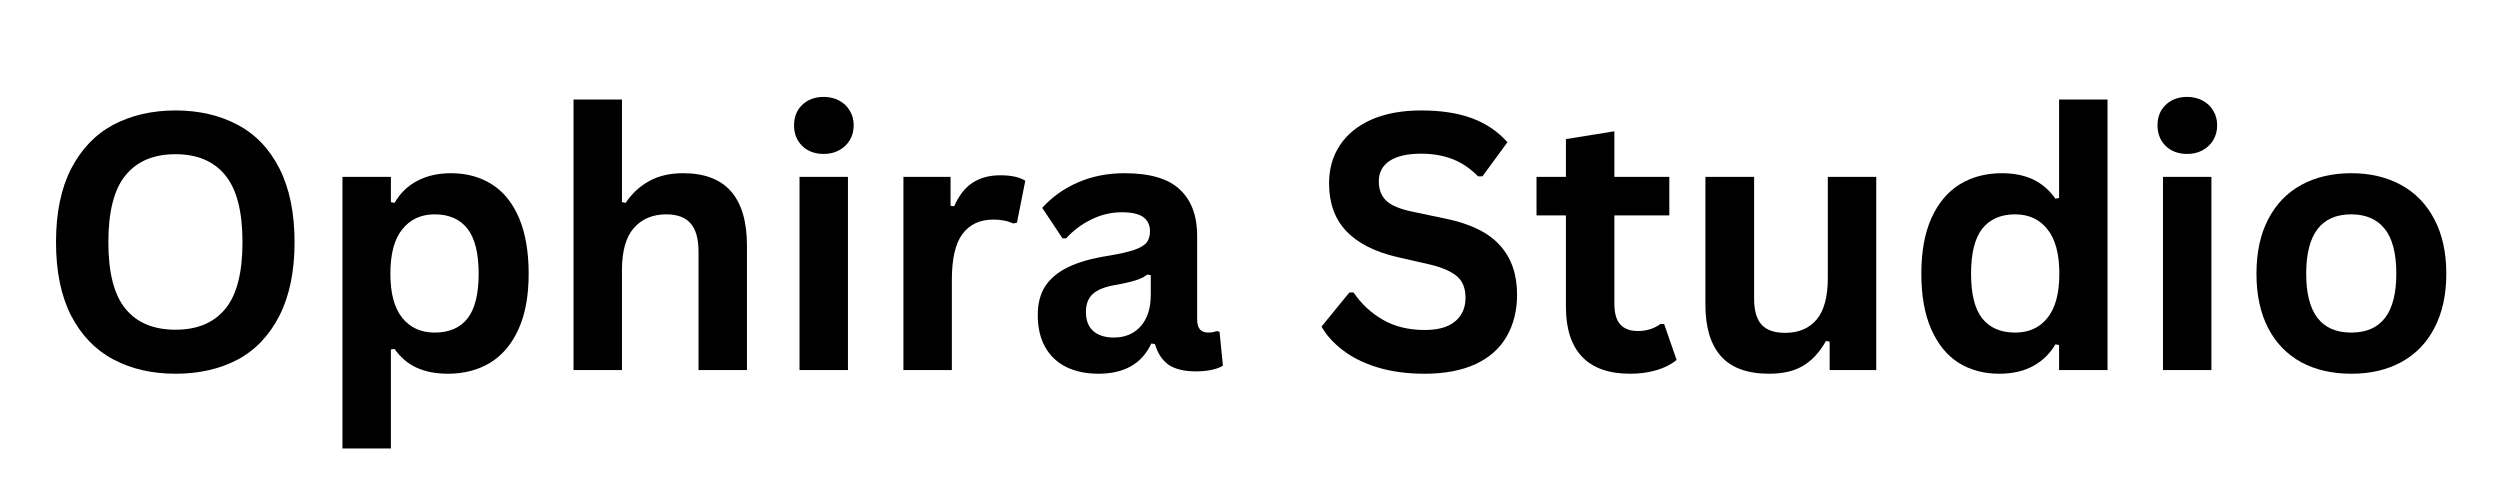
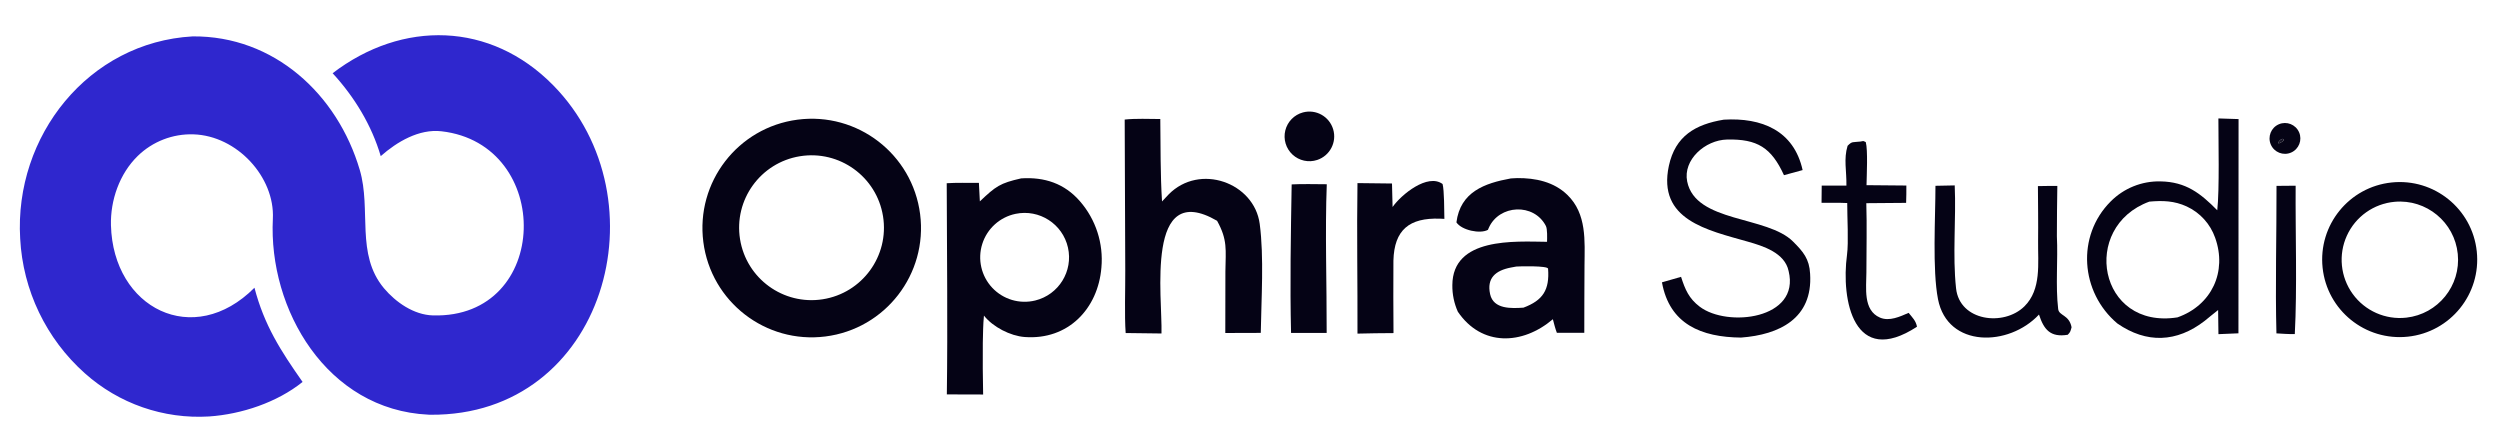
- <svg xmlns="http://www.w3.org/2000/svg" width="200" zoomAndPan="magnify" viewBox="0 0 150 30" height="40" preserveAspectRatio="xMidYMid meet" version="1.0">
-   <defs>
-     <g />
-     <clipPath id="e0abd6d1be">
-       <path d="M 2.418 0 L 147.578 0 L 147.578 29.031 L 2.418 29.031 Z M 2.418 0 " clip-rule="nonzero" />
-     </clipPath>
-     <clipPath id="c199d8355d">
-       <rect x="0" width="146" y="0" height="30" />
-     </clipPath>
-   </defs>
-   <g clip-path="url(#e0abd6d1be)">
-     <g transform="matrix(1, 0, 0, 1, 2, 0.000000000000005692)">
-       <g clip-path="url(#c199d8355d)">
-         <g fill="#000000" fill-opacity="1">
-           <g transform="translate(0.157791, 22.20488)">
-             <g>
-               <path d="M 8.375 0.219 C 6.969 0.219 5.723 -0.066 4.641 -0.641 C 3.566 -1.211 2.723 -2.086 2.109 -3.266 C 1.504 -4.453 1.203 -5.922 1.203 -7.672 C 1.203 -9.43 1.504 -10.898 2.109 -12.078 C 2.723 -13.266 3.566 -14.145 4.641 -14.719 C 5.723 -15.289 6.969 -15.578 8.375 -15.578 C 9.781 -15.578 11.02 -15.289 12.094 -14.719 C 13.164 -14.156 14.004 -13.281 14.609 -12.094 C 15.211 -10.906 15.516 -9.43 15.516 -7.672 C 15.516 -5.922 15.211 -4.453 14.609 -3.266 C 14.004 -2.078 13.164 -1.195 12.094 -0.625 C 11.02 -0.062 9.781 0.219 8.375 0.219 Z M 8.375 -2.422 C 9.676 -2.422 10.672 -2.836 11.359 -3.672 C 12.047 -4.504 12.391 -5.836 12.391 -7.672 C 12.391 -9.516 12.047 -10.852 11.359 -11.688 C 10.672 -12.531 9.676 -12.953 8.375 -12.953 C 7.062 -12.953 6.062 -12.531 5.375 -11.688 C 4.688 -10.852 4.344 -9.516 4.344 -7.672 C 4.344 -5.836 4.688 -4.504 5.375 -3.672 C 6.062 -2.836 7.062 -2.422 8.375 -2.422 Z M 8.375 -2.422 " />
-             </g>
-           </g>
-         </g>
-         <g fill="#000000" fill-opacity="1">
-           <g transform="translate(16.87617, 22.20488)">
-             <g>
-               <path d="M 1.672 4.703 L 1.672 -11.594 L 4.578 -11.594 L 4.578 -10.078 L 4.797 -10.031 C 5.141 -10.625 5.598 -11.066 6.172 -11.359 C 6.742 -11.66 7.414 -11.812 8.188 -11.812 C 9.125 -11.812 9.941 -11.586 10.641 -11.141 C 11.336 -10.703 11.879 -10.031 12.266 -9.125 C 12.648 -8.227 12.844 -7.113 12.844 -5.781 C 12.844 -4.457 12.641 -3.348 12.234 -2.453 C 11.828 -1.555 11.258 -0.883 10.531 -0.438 C 9.801 0 8.957 0.219 8 0.219 C 7.281 0.219 6.656 0.098 6.125 -0.141 C 5.602 -0.379 5.16 -0.754 4.797 -1.266 L 4.578 -1.234 L 4.578 4.703 Z M 7.203 -2.25 C 8.066 -2.25 8.723 -2.531 9.172 -3.094 C 9.617 -3.664 9.844 -4.562 9.844 -5.781 C 9.844 -7.008 9.617 -7.91 9.172 -8.484 C 8.723 -9.055 8.066 -9.344 7.203 -9.344 C 6.391 -9.344 5.742 -9.047 5.266 -8.453 C 4.785 -7.867 4.547 -6.977 4.547 -5.781 C 4.547 -4.602 4.785 -3.719 5.266 -3.125 C 5.742 -2.539 6.391 -2.25 7.203 -2.25 Z M 7.203 -2.25 " />
-             </g>
-           </g>
-         </g>
-         <g fill="#000000" fill-opacity="1">
-           <g transform="translate(30.73994, 22.20488)">
-             <g>
-               <path d="M 1.672 0 L 1.672 -16.234 L 4.578 -16.234 L 4.578 -10.078 L 4.797 -10.031 C 5.18 -10.602 5.656 -11.039 6.219 -11.344 C 6.781 -11.656 7.457 -11.812 8.25 -11.812 C 10.801 -11.812 12.078 -10.359 12.078 -7.453 L 12.078 0 L 9.172 0 L 9.172 -7.094 C 9.172 -7.883 9.008 -8.457 8.688 -8.812 C 8.375 -9.164 7.891 -9.344 7.234 -9.344 C 6.422 -9.344 5.773 -9.07 5.297 -8.531 C 4.816 -7.988 4.578 -7.145 4.578 -6 L 4.578 0 Z M 1.672 0 " />
-             </g>
-           </g>
-         </g>
-         <g fill="#000000" fill-opacity="1">
-           <g transform="translate(44.29935, 22.20488)">
-             <g>
-               <path d="M 3.125 -12.969 C 2.594 -12.969 2.16 -13.129 1.828 -13.453 C 1.504 -13.773 1.344 -14.188 1.344 -14.688 C 1.344 -15.188 1.504 -15.594 1.828 -15.906 C 2.16 -16.227 2.594 -16.391 3.125 -16.391 C 3.469 -16.391 3.773 -16.316 4.047 -16.172 C 4.328 -16.023 4.539 -15.82 4.688 -15.562 C 4.844 -15.312 4.922 -15.02 4.922 -14.688 C 4.922 -14.352 4.844 -14.055 4.688 -13.797 C 4.539 -13.547 4.328 -13.344 4.047 -13.188 C 3.773 -13.039 3.469 -12.969 3.125 -12.969 Z M 1.672 0 L 1.672 -11.594 L 4.578 -11.594 L 4.578 0 Z M 1.672 0 " />
-             </g>
-           </g>
-         </g>
-         <g fill="#000000" fill-opacity="1">
-           <g transform="translate(50.53332, 22.20488)">
-             <g>
-               <path d="M 1.672 0 L 1.672 -11.594 L 4.5 -11.594 L 4.5 -9.859 L 4.719 -9.828 C 5 -10.473 5.363 -10.941 5.812 -11.234 C 6.27 -11.535 6.828 -11.688 7.484 -11.688 C 8.141 -11.688 8.641 -11.578 8.984 -11.359 L 8.484 -8.844 L 8.266 -8.797 C 8.078 -8.879 7.895 -8.938 7.719 -8.969 C 7.539 -9.008 7.328 -9.031 7.078 -9.031 C 6.266 -9.031 5.645 -8.742 5.219 -8.172 C 4.789 -7.598 4.578 -6.68 4.578 -5.422 L 4.578 0 Z M 1.672 0 " />
-             </g>
-           </g>
-         </g>
-         <g fill="#000000" fill-opacity="1">
-           <g transform="translate(59.39081, 22.20488)">
-             <g>
-               <path d="M 4.516 0.219 C 3.773 0.219 3.129 0.082 2.578 -0.188 C 2.035 -0.457 1.613 -0.859 1.312 -1.391 C 1.02 -1.922 0.875 -2.555 0.875 -3.297 C 0.875 -3.984 1.02 -4.555 1.312 -5.016 C 1.613 -5.484 2.07 -5.867 2.688 -6.172 C 3.301 -6.473 4.109 -6.703 5.109 -6.859 C 5.797 -6.973 6.32 -7.094 6.688 -7.219 C 7.051 -7.352 7.297 -7.504 7.422 -7.672 C 7.547 -7.848 7.609 -8.066 7.609 -8.328 C 7.609 -8.691 7.477 -8.973 7.219 -9.172 C 6.957 -9.367 6.523 -9.469 5.922 -9.469 C 5.273 -9.469 4.66 -9.32 4.078 -9.031 C 3.504 -8.75 3.004 -8.375 2.578 -7.906 L 2.359 -7.906 L 1.141 -9.734 C 1.734 -10.391 2.453 -10.898 3.297 -11.266 C 4.141 -11.629 5.066 -11.812 6.078 -11.812 C 7.609 -11.812 8.719 -11.484 9.406 -10.828 C 10.094 -10.18 10.438 -9.258 10.438 -8.062 L 10.438 -3.031 C 10.438 -2.508 10.66 -2.25 11.109 -2.25 C 11.285 -2.25 11.457 -2.281 11.625 -2.344 L 11.781 -2.297 L 11.984 -0.266 C 11.828 -0.16 11.602 -0.078 11.312 -0.016 C 11.031 0.047 10.719 0.078 10.375 0.078 C 9.676 0.078 9.129 -0.051 8.734 -0.312 C 8.348 -0.582 8.07 -1 7.906 -1.562 L 7.688 -1.594 C 7.125 -0.383 6.066 0.219 4.516 0.219 Z M 5.438 -1.953 C 6.113 -1.953 6.648 -2.176 7.047 -2.625 C 7.453 -3.082 7.656 -3.711 7.656 -4.516 L 7.656 -5.688 L 7.453 -5.734 C 7.285 -5.598 7.055 -5.484 6.766 -5.391 C 6.484 -5.297 6.078 -5.203 5.547 -5.109 C 4.91 -5.004 4.453 -4.82 4.172 -4.562 C 3.898 -4.312 3.766 -3.953 3.766 -3.484 C 3.766 -2.984 3.91 -2.602 4.203 -2.344 C 4.504 -2.082 4.914 -1.953 5.438 -1.953 Z M 5.438 -1.953 " />
-             </g>
-           </g>
-         </g>
-         <g fill="#000000" fill-opacity="1">
-           <g transform="translate(71.59638, 22.20488)">
-             <g />
-           </g>
-         </g>
-         <g fill="#000000" fill-opacity="1">
-           <g transform="translate(76.66542, 22.20488)">
-             <g>
-               <path d="M 6.812 0.219 C 5.738 0.219 4.785 0.086 3.953 -0.172 C 3.129 -0.43 2.441 -0.773 1.891 -1.203 C 1.336 -1.629 0.914 -2.098 0.625 -2.609 L 2.297 -4.656 L 2.547 -4.656 C 3.016 -3.969 3.602 -3.422 4.312 -3.016 C 5.02 -2.609 5.852 -2.406 6.812 -2.406 C 7.625 -2.406 8.234 -2.578 8.641 -2.922 C 9.055 -3.266 9.266 -3.738 9.266 -4.344 C 9.266 -4.707 9.195 -5.008 9.062 -5.25 C 8.926 -5.5 8.703 -5.707 8.391 -5.875 C 8.086 -6.051 7.676 -6.203 7.156 -6.328 L 5.172 -6.781 C 3.797 -7.102 2.77 -7.629 2.094 -8.359 C 1.414 -9.086 1.078 -10.035 1.078 -11.203 C 1.078 -12.078 1.297 -12.844 1.734 -13.5 C 2.172 -14.156 2.801 -14.664 3.625 -15.031 C 4.457 -15.395 5.453 -15.578 6.609 -15.578 C 7.797 -15.578 8.812 -15.422 9.656 -15.109 C 10.5 -14.797 11.207 -14.316 11.781 -13.672 L 10.281 -11.625 L 10.016 -11.625 C 9.586 -12.07 9.094 -12.41 8.531 -12.641 C 7.969 -12.867 7.328 -12.984 6.609 -12.984 C 5.773 -12.984 5.141 -12.836 4.703 -12.547 C 4.273 -12.254 4.062 -11.848 4.062 -11.328 C 4.062 -10.836 4.211 -10.445 4.516 -10.156 C 4.816 -9.875 5.344 -9.656 6.094 -9.5 L 8.109 -9.078 C 9.598 -8.766 10.676 -8.227 11.344 -7.469 C 12.02 -6.719 12.359 -5.738 12.359 -4.531 C 12.359 -3.57 12.148 -2.734 11.734 -2.016 C 11.328 -1.305 10.707 -0.754 9.875 -0.359 C 9.039 0.023 8.02 0.219 6.812 0.219 Z M 6.812 0.219 " />
-             </g>
-           </g>
-         </g>
-         <g fill="#000000" fill-opacity="1">
-           <g transform="translate(89.84702, 22.20488)">
-             <g>
-               <path d="M 8 -2.766 L 8.75 -0.609 C 8.438 -0.348 8.039 -0.145 7.562 0 C 7.082 0.145 6.547 0.219 5.953 0.219 C 4.691 0.219 3.734 -0.117 3.078 -0.797 C 2.43 -1.484 2.109 -2.477 2.109 -3.781 L 2.109 -9.281 L 0.344 -9.281 L 0.344 -11.594 L 2.109 -11.594 L 2.109 -13.859 L 5.016 -14.328 L 5.016 -11.594 L 8.312 -11.594 L 8.312 -9.281 L 5.016 -9.281 L 5.016 -3.984 C 5.016 -3.41 5.133 -2.992 5.375 -2.734 C 5.613 -2.473 5.961 -2.344 6.422 -2.344 C 6.941 -2.344 7.395 -2.484 7.781 -2.766 Z M 8 -2.766 " />
-             </g>
-           </g>
-         </g>
-         <g fill="#000000" fill-opacity="1">
-           <g transform="translate(98.84115, 22.20488)">
-             <g>
-               <path d="M 5.312 0.219 C 4 0.219 3.031 -0.133 2.406 -0.844 C 1.789 -1.551 1.484 -2.57 1.484 -3.906 L 1.484 -11.594 L 4.406 -11.594 L 4.406 -4.281 C 4.406 -3.57 4.555 -3.051 4.859 -2.719 C 5.16 -2.395 5.629 -2.234 6.266 -2.234 C 7.078 -2.234 7.707 -2.5 8.156 -3.031 C 8.602 -3.562 8.828 -4.395 8.828 -5.531 L 8.828 -11.594 L 11.734 -11.594 L 11.734 0 L 8.938 0 L 8.938 -1.703 L 8.719 -1.75 C 8.344 -1.082 7.891 -0.586 7.359 -0.266 C 6.828 0.055 6.145 0.219 5.312 0.219 Z M 5.312 0.219 " />
-             </g>
-           </g>
-         </g>
-         <g fill="#000000" fill-opacity="1">
-           <g transform="translate(112.2326, 22.20488)">
-             <g>
-               <path d="M 5.719 0.219 C 4.801 0.219 3.988 0 3.281 -0.438 C 2.582 -0.883 2.035 -1.555 1.641 -2.453 C 1.242 -3.359 1.047 -4.469 1.047 -5.781 C 1.047 -7.113 1.25 -8.227 1.656 -9.125 C 2.062 -10.02 2.625 -10.691 3.344 -11.141 C 4.07 -11.586 4.914 -11.812 5.875 -11.812 C 6.594 -11.812 7.219 -11.688 7.75 -11.438 C 8.281 -11.188 8.727 -10.801 9.094 -10.281 L 9.312 -10.328 L 9.312 -16.234 L 12.219 -16.234 L 12.219 0 L 9.312 0 L 9.312 -1.5 L 9.094 -1.547 C 8.77 -0.992 8.328 -0.562 7.766 -0.25 C 7.203 0.062 6.52 0.219 5.719 0.219 Z M 6.672 -2.25 C 7.492 -2.25 8.141 -2.539 8.609 -3.125 C 9.086 -3.707 9.328 -4.594 9.328 -5.781 C 9.328 -6.977 9.086 -7.867 8.609 -8.453 C 8.141 -9.047 7.492 -9.344 6.672 -9.344 C 5.816 -9.344 5.16 -9.055 4.703 -8.484 C 4.254 -7.91 4.031 -7.008 4.031 -5.781 C 4.031 -4.562 4.254 -3.664 4.703 -3.094 C 5.16 -2.531 5.816 -2.25 6.672 -2.25 Z M 6.672 -2.25 " />
-             </g>
-           </g>
-         </g>
-         <g fill="#000000" fill-opacity="1">
-           <g transform="translate(126.1069, 22.20488)">
-             <g>
-               <path d="M 3.125 -12.969 C 2.594 -12.969 2.16 -13.129 1.828 -13.453 C 1.504 -13.773 1.344 -14.188 1.344 -14.688 C 1.344 -15.188 1.504 -15.594 1.828 -15.906 C 2.16 -16.227 2.594 -16.391 3.125 -16.391 C 3.469 -16.391 3.773 -16.316 4.047 -16.172 C 4.328 -16.023 4.539 -15.82 4.688 -15.562 C 4.844 -15.312 4.922 -15.02 4.922 -14.688 C 4.922 -14.352 4.844 -14.055 4.688 -13.797 C 4.539 -13.547 4.328 -13.344 4.047 -13.188 C 3.773 -13.039 3.469 -12.969 3.125 -12.969 Z M 1.672 0 L 1.672 -11.594 L 4.578 -11.594 L 4.578 0 Z M 1.672 0 " />
-             </g>
-           </g>
-         </g>
-         <g fill="#000000" fill-opacity="1">
-           <g transform="translate(132.3409, 22.20488)">
-             <g>
-               <path d="M 6.734 0.219 C 5.598 0.219 4.598 -0.008 3.734 -0.469 C 2.879 -0.938 2.219 -1.617 1.75 -2.516 C 1.281 -3.422 1.047 -4.508 1.047 -5.781 C 1.047 -7.062 1.281 -8.148 1.75 -9.047 C 2.219 -9.953 2.879 -10.641 3.734 -11.109 C 4.598 -11.578 5.598 -11.812 6.734 -11.812 C 7.867 -11.812 8.863 -11.578 9.719 -11.109 C 10.582 -10.641 11.25 -9.953 11.719 -9.047 C 12.195 -8.148 12.438 -7.062 12.438 -5.781 C 12.438 -4.508 12.195 -3.422 11.719 -2.516 C 11.25 -1.617 10.582 -0.938 9.719 -0.469 C 8.863 -0.008 7.867 0.219 6.734 0.219 Z M 6.734 -2.25 C 8.535 -2.25 9.438 -3.426 9.438 -5.781 C 9.438 -7.008 9.203 -7.91 8.734 -8.484 C 8.273 -9.055 7.609 -9.344 6.734 -9.344 C 4.93 -9.344 4.031 -8.156 4.031 -5.781 C 4.031 -3.426 4.93 -2.25 6.734 -2.25 Z M 6.734 -2.25 " />
-             </g>
-           </g>
-         </g>
-       </g>
-     </g>
-   </g>
+ <svg xmlns="http://www.w3.org/2000/svg" viewBox="135 325 1010 175" width="1010" height="175">
+   <path fill="#2F27CE" d="M269.379 354.582C297.582 333.01 333.204 333.761 358.455 359.408C403.693 405.355 379.554 493.134 308.857 492.558L308.097 492.526C267.088 490.606 243.372 450.02 245.237 413.377C246.091 396.591 230.797 379.821 213.159 379.276C204.779 379.007 196.651 382.16 190.644 388.011C183.239 395.224 179.566 405.966 179.825 415.994C180.692 449.577 213.15 466.01 237.803 441.25C241.771 456.418 248.364 466.648 257.244 479.304C246.952 487.581 232.572 492.358 219.477 493.25C201.08 494.371 183 488.086 169.264 475.795C153.639 461.87 144.235 442.269 143.151 421.366C140.707 379.949 170.717 342.06 212.848 339.7C245.658 339.422 271.331 363.024 280.354 393.675C285.08 409.73 278.618 427.71 290.124 441.452C294.905 447.123 302.174 452.212 309.917 452.427C357.671 453.752 358.798 383.205 313.329 378.035C304.299 377.008 295.395 382.266 288.816 388.08C285.154 375.589 278.165 364.123 269.379 354.582Z" />
+   <path fill="#050315" d="M457.208 373.344C481.424 370.175 503.612 387.271 506.726 411.497C509.839 435.724 492.696 457.877 468.466 460.936C444.313 463.986 422.25 446.906 419.146 422.757C416.042 398.608 433.069 376.503 457.208 373.344ZM467.359 445.909C483.369 443.417 494.304 428.382 491.745 412.38C489.187 396.377 474.109 385.504 458.12 388.129C442.224 390.74 431.43 405.711 433.974 421.62C436.518 437.529 451.442 448.387 467.359 445.909Z" />
+   <path fill="#050315" d="M547.548 397.065C556.945 396.452 565.044 399.096 571.312 406.324C577.724 413.696 580.85 423.367 579.966 433.098C578.618 449.696 566.54 462.475 548.954 461.151C543.183 460.716 536.122 457.106 532.514 452.498C532.159 456.104 532.141 459.873 532.055 463.507C531.991 470.465 532.036 477.424 532.188 484.381L517.523 484.338C517.906 456.232 517.541 427.175 517.474 399.024C521.098 398.767 526.699 398.904 530.477 398.888L530.859 406.347C537.36 400.221 538.948 399.018 547.548 397.065ZM553.223 446.402C562.729 444.071 568.615 434.552 566.454 425.004C564.293 415.456 554.882 409.401 545.298 411.392C538.945 412.712 533.799 417.358 531.839 423.544C529.879 429.731 531.41 436.493 535.843 441.232C540.276 445.971 546.921 447.947 553.223 446.402Z" />
+   <path fill="#050315" d="M1031.23 372.847L1039.38 373.109L1039.33 459.659L1031.25 460L1031.12 450.25C1029.34 451.585 1027.54 453.197 1025.76 454.578C1014.42 463.407 1002.17 463.845 990.41 455.684C975.451 443.084 973.809 420.304 987.685 406.418C992.998 401.046 1000.29 398.103 1007.85 398.283C1018.13 398.452 1024.03 403.117 1030.77 409.951C1031.7 401.682 1031.23 381.761 1031.23 372.847ZM1014.7 453.218C1028.51 448.349 1034.85 434.789 1029.91 421.027C1027.94 415.447 1023.81 410.897 1018.44 408.414C1013.43 406.107 1008.74 405.977 1003.32 406.458C975.347 416.7 982.753 458.259 1014.7 453.218Z" />
+   <path fill="#050315" d="M1101.23 398.717C1118.42 396.925 1133.81 409.398 1135.62 426.588C1137.43 443.777 1124.98 459.184 1107.79 461.014C1090.58 462.847 1075.14 450.367 1073.33 433.151C1071.52 415.935 1084.01 400.512 1101.23 398.717ZM1107.14 453.331C1119.96 451.907 1129.24 440.426 1127.94 427.593C1126.65 414.761 1115.26 405.364 1102.42 406.528C1093.99 407.292 1086.63 412.522 1083.13 420.224C1079.63 427.927 1080.54 436.915 1085.5 443.764C1090.47 450.612 1098.73 454.266 1107.14 453.331Z" />
+   <path fill="#050315" d="M745.394 397.083C746.231 397.004 747.071 396.959 747.911 396.95C755.312 396.875 762.779 398.439 768.236 403.754C776.116 411.429 775.217 422.278 775.138 432.355C775.068 441.352 775.078 450.423 775.054 459.455L763.973 459.45C763.282 457.657 762.849 455.819 762.358 453.961C750.097 464.407 733.593 465.096 723.971 450.938C722.461 447.566 721.702 443.906 721.748 440.212C721.814 420.784 746.918 422.538 760.003 422.692C760.043 421.186 760.178 417.542 759.547 416.307C754.734 406.888 740.594 407.613 736.442 417.114L736.123 417.852C733.012 419.602 725.515 418.032 723.394 414.838C724.965 402.526 734.75 399.016 745.394 397.083ZM750.477 449.293C758.356 446.34 761.07 442.105 760.422 433.553C760.327 432.296 748.82 432.568 747.582 432.683L745.36 433.094C739.207 434.281 735.58 437.337 737.006 443.838C738.365 450.036 745.724 449.597 750.477 449.293Z" />
+   <path fill="#050315" d="M589.376 373.3C593.624 372.833 599.38 373.05 603.76 373.085C603.908 384.17 603.755 395.329 604.458 406.385C605.325 405.429 606.21 404.489 607.112 403.565C619.657 390.799 641.71 398.781 643.924 415.444C645.693 428.759 644.573 445.85 644.354 459.487L630.022 459.53L630.061 434.665C630.18 425.806 630.99 421.945 626.698 414.201C597.534 397.275 604.684 445.144 604.239 459.727L589.769 459.544C589.258 452.431 589.649 441.598 589.606 434.195L589.376 373.3Z" />
+   <path fill="#050315" d="M831.426 373.345C846.688 372.438 859.696 377.675 863.259 393.711L855.726 395.771C850.622 384.635 844.969 381.105 832.736 381.372C823.862 381.565 814.858 389.564 816.621 398.313C819.998 415.065 848.972 412.085 859.423 422.62C863.469 426.664 865.984 429.573 866.288 435.645C867.424 453.684 853.82 460.238 838.358 461.381C822.378 461.232 809.473 456 806.429 439.062L814.147 436.844C815.788 441.962 817.333 445.611 821.704 448.914C832.9 457.382 862.369 453.95 857.604 434.517C856.065 427.111 847.336 424.401 841.067 422.611C824.832 417.975 804.517 413.867 809.226 391.981C811.815 379.949 819.933 375.23 831.426 373.345Z" />
+   <path fill="#050315" d="M916.924 400.062L924.706 399.905C925.31 413.621 923.78 427.949 925.25 441.5C926.691 454.79 944.536 456.965 952.845 448.785C959.814 441.925 958.286 431.323 958.392 422.398C958.48 415.008 958.352 407.567 958.32 400.186C960.858 400.102 963.604 400.133 966.163 400.114C966.051 406.881 965.991 413.65 965.981 420.418C966.454 430.053 965.396 440.482 966.502 449.837C966.837 452.673 970.922 452.072 971.914 457.203C971.496 458.699 971.495 459.152 970.366 460.247C963.359 461.397 960.714 458.157 958.751 452.075C946.597 465.152 921.822 465.635 917.958 445.897C915.623 433.969 916.926 412.716 916.924 400.062Z" />
+   <path fill="#050315" d="M697.604 408.626C701.085 403.637 711.783 394.888 717.803 399.342C718.485 401.855 718.469 410.306 718.533 413.424C717.93 413.389 717.328 413.361 716.724 413.34C704.379 412.929 698.264 417.83 697.941 430.283C697.884 440.045 697.894 449.808 697.972 459.57C693.12 459.588 688.269 459.658 683.42 459.782C683.49 439.523 683.114 419.218 683.419 398.972L697.366 399.135L697.604 408.626Z" />
+   <path fill="#050315" d="M886.666 382.179C888.136 381.934 887.458 381.836 888.777 382.41C889.655 385.732 889.144 395.758 889.074 399.809L905.17 399.954C905.227 402.113 905.114 404.756 905.075 406.956L888.989 407.087C889.278 416.418 889.018 425.722 889.023 435.075C889.027 441.162 887.561 450.346 894.525 453.318C898.315 454.936 902.608 452.903 906.088 451.396C907.652 453.331 909.013 454.596 909.465 456.993C883.932 473.671 878.725 446.238 881.191 427.953C881.875 422.884 881.253 412.603 881.278 407.024C877.959 406.87 874.255 406.936 870.903 406.922L870.971 399.982L880.953 399.987C881.059 393.993 879.784 389.269 881.428 383.9C883.327 381.996 883.324 382.572 886.666 382.179Z" />
+   <path fill="#050315" d="M656.832 399.499C660.971 399.261 666.741 399.424 671.02 399.436C670.283 418.255 671.032 440.314 670.976 459.496L656.587 459.504C656.111 440.073 656.501 418.955 656.832 399.499Z" />
+   <path fill="#050315" d="M1054.71 400.093L1062.44 400.027C1062.31 419.076 1063.08 441.305 1062.1 459.962C1059.63 460.02 1057.15 459.828 1054.68 459.682C1054.18 440.633 1054.76 419.44 1054.71 400.093Z" />
+   <path fill="#050315" d="M661.397 370.42C666.637 369.014 672.045 372.033 673.599 377.233C675.153 382.432 672.289 387.924 667.137 389.625C663.671 390.769 659.858 389.939 657.181 387.458C654.504 384.978 653.387 381.238 654.263 377.695C655.14 374.153 657.872 371.366 661.397 370.42Z" />
+   <path fill="#050315" d="M1055.66 375.202C1058.81 373.845 1062.46 375.294 1063.83 378.442C1065.2 381.59 1063.76 385.251 1060.62 386.627C1057.46 388.01 1053.78 386.564 1052.41 383.403C1051.04 380.241 1052.49 376.566 1055.66 375.202ZM1056.83 382.348C1057.55 381.702 1057.69 382.021 1057.58 381.239C1057.05 380.948 1056.85 381.195 1056.34 381.482C1055.01 382.665 1055 383.478 1056.83 382.348Z" />
+   <path fill="#050315" fill-opacity="0.933" d="M1056.34 381.482C1056.85 381.195 1057.05 380.948 1057.58 381.239C1057.69 382.021 1057.55 381.702 1056.83 382.348C1055 383.478 1055.01 382.665 1056.34 381.482Z" />
</svg>
